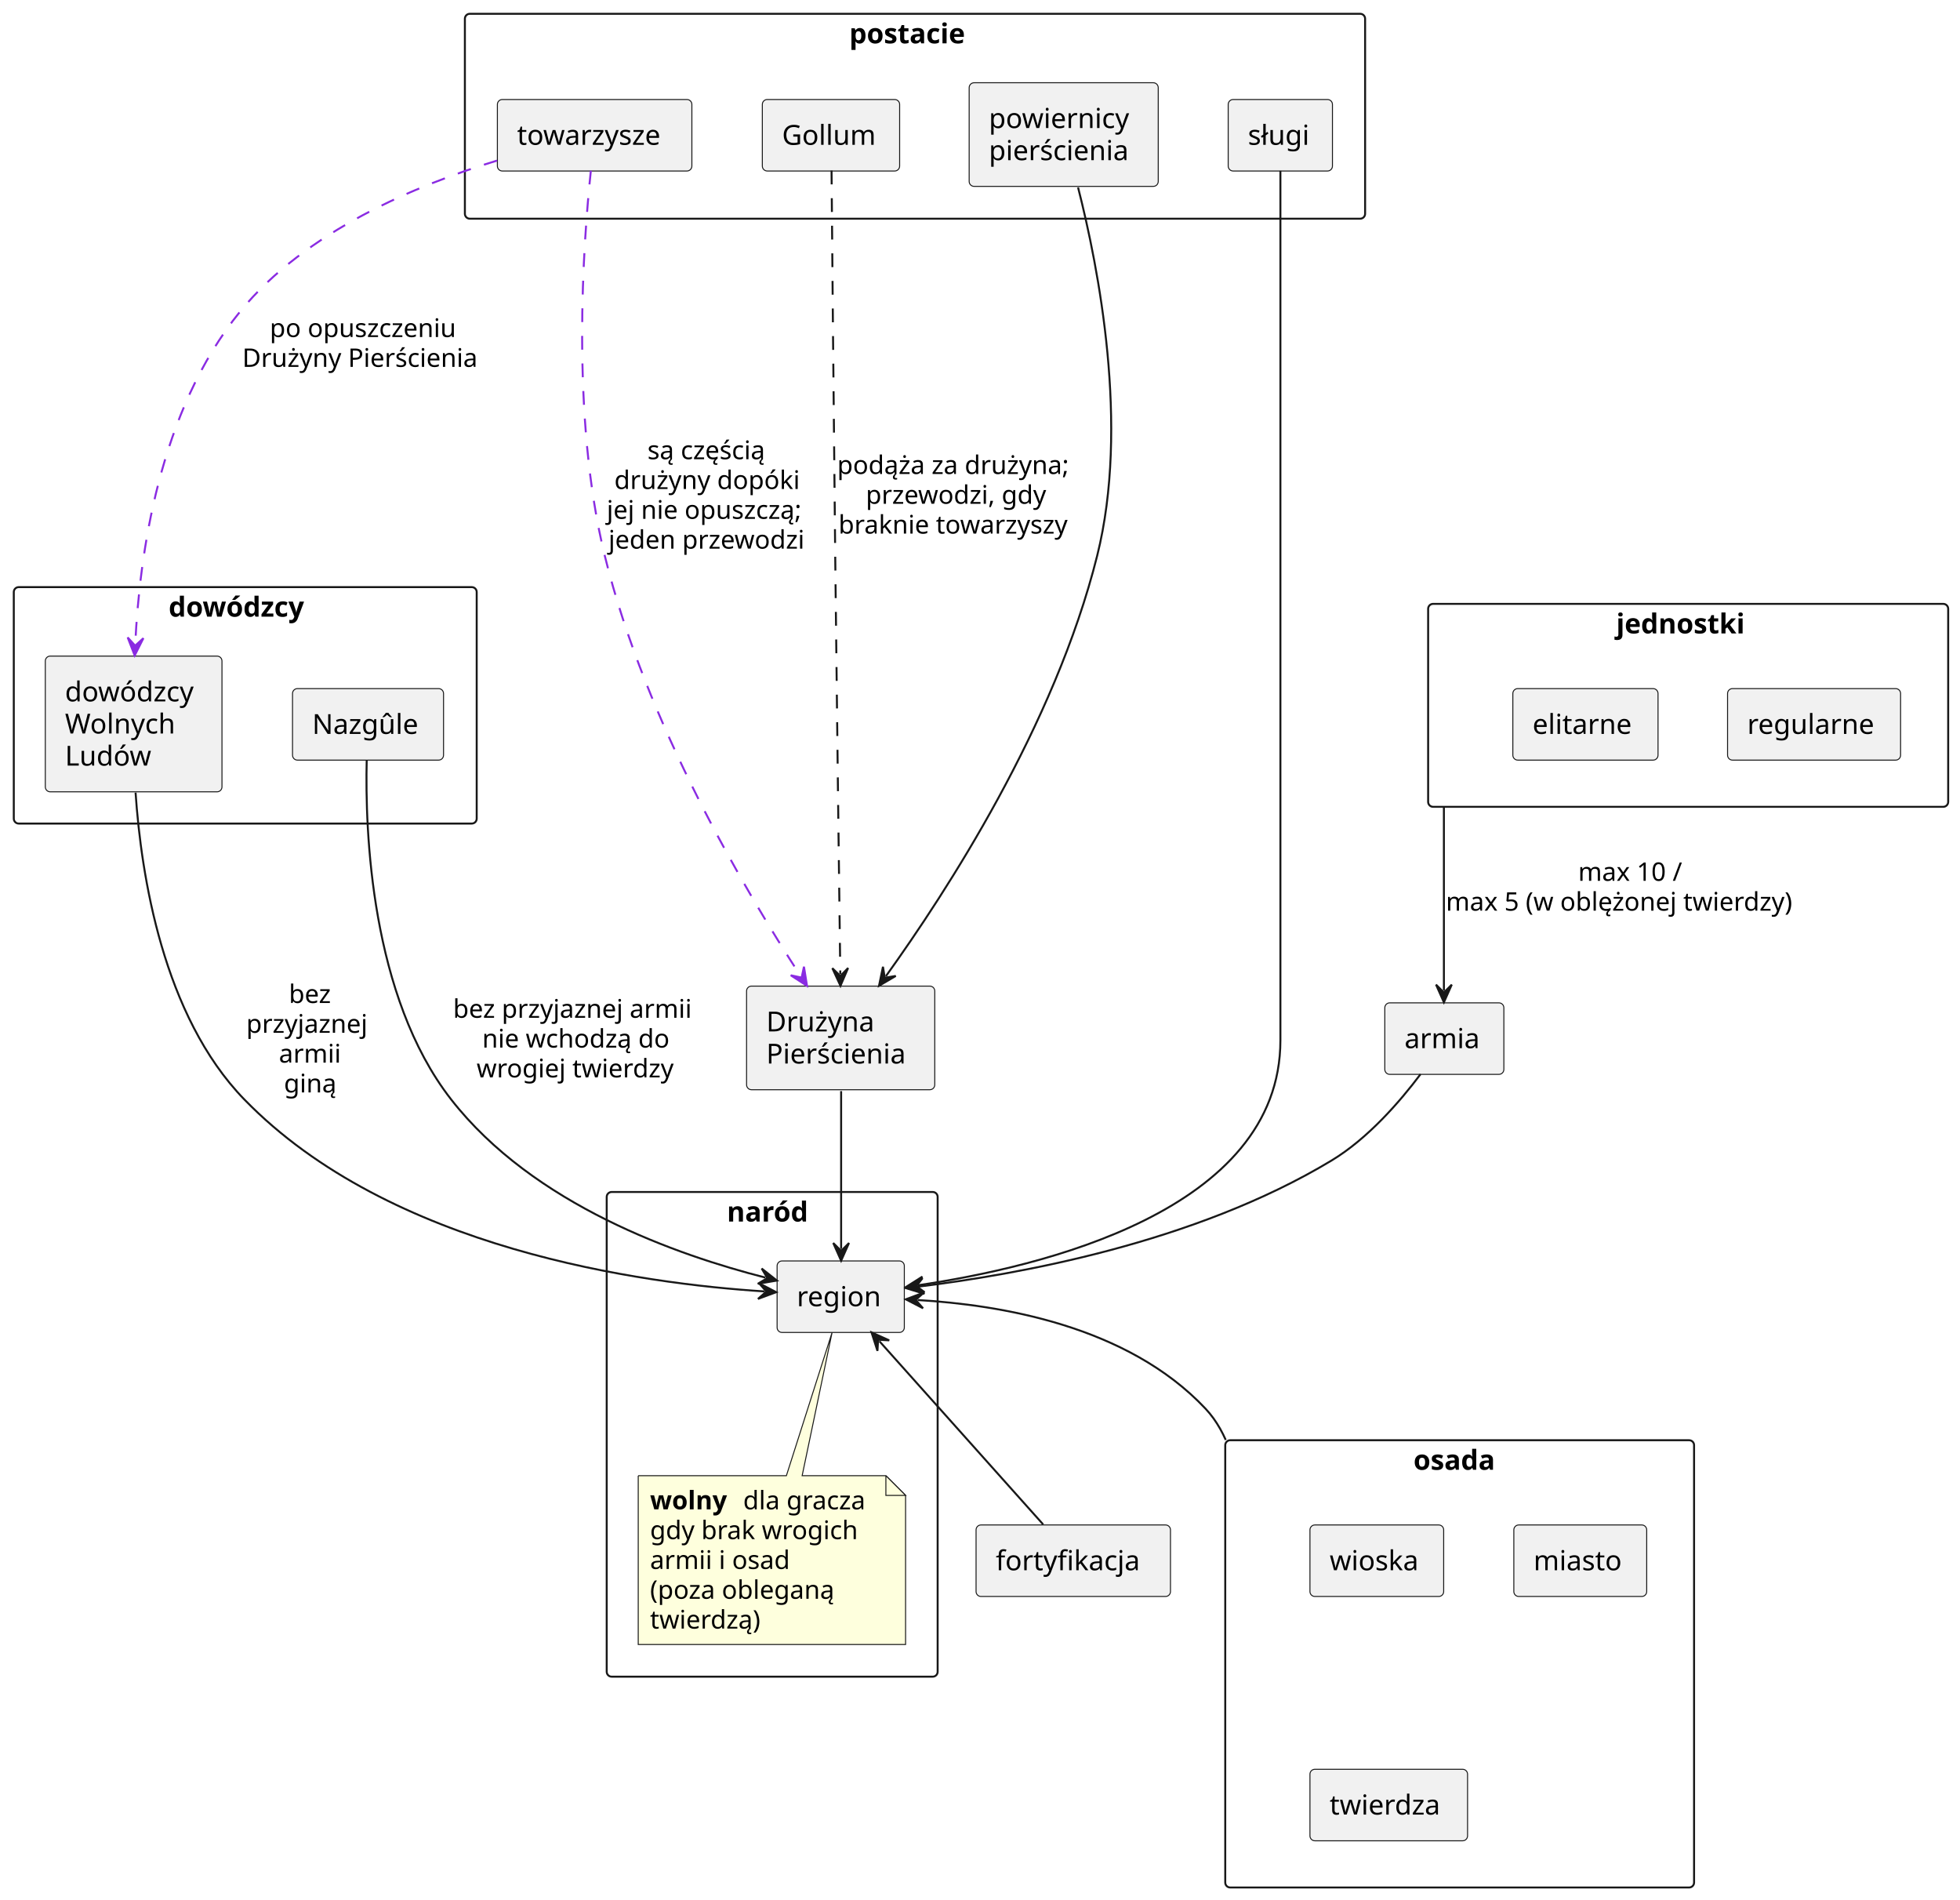
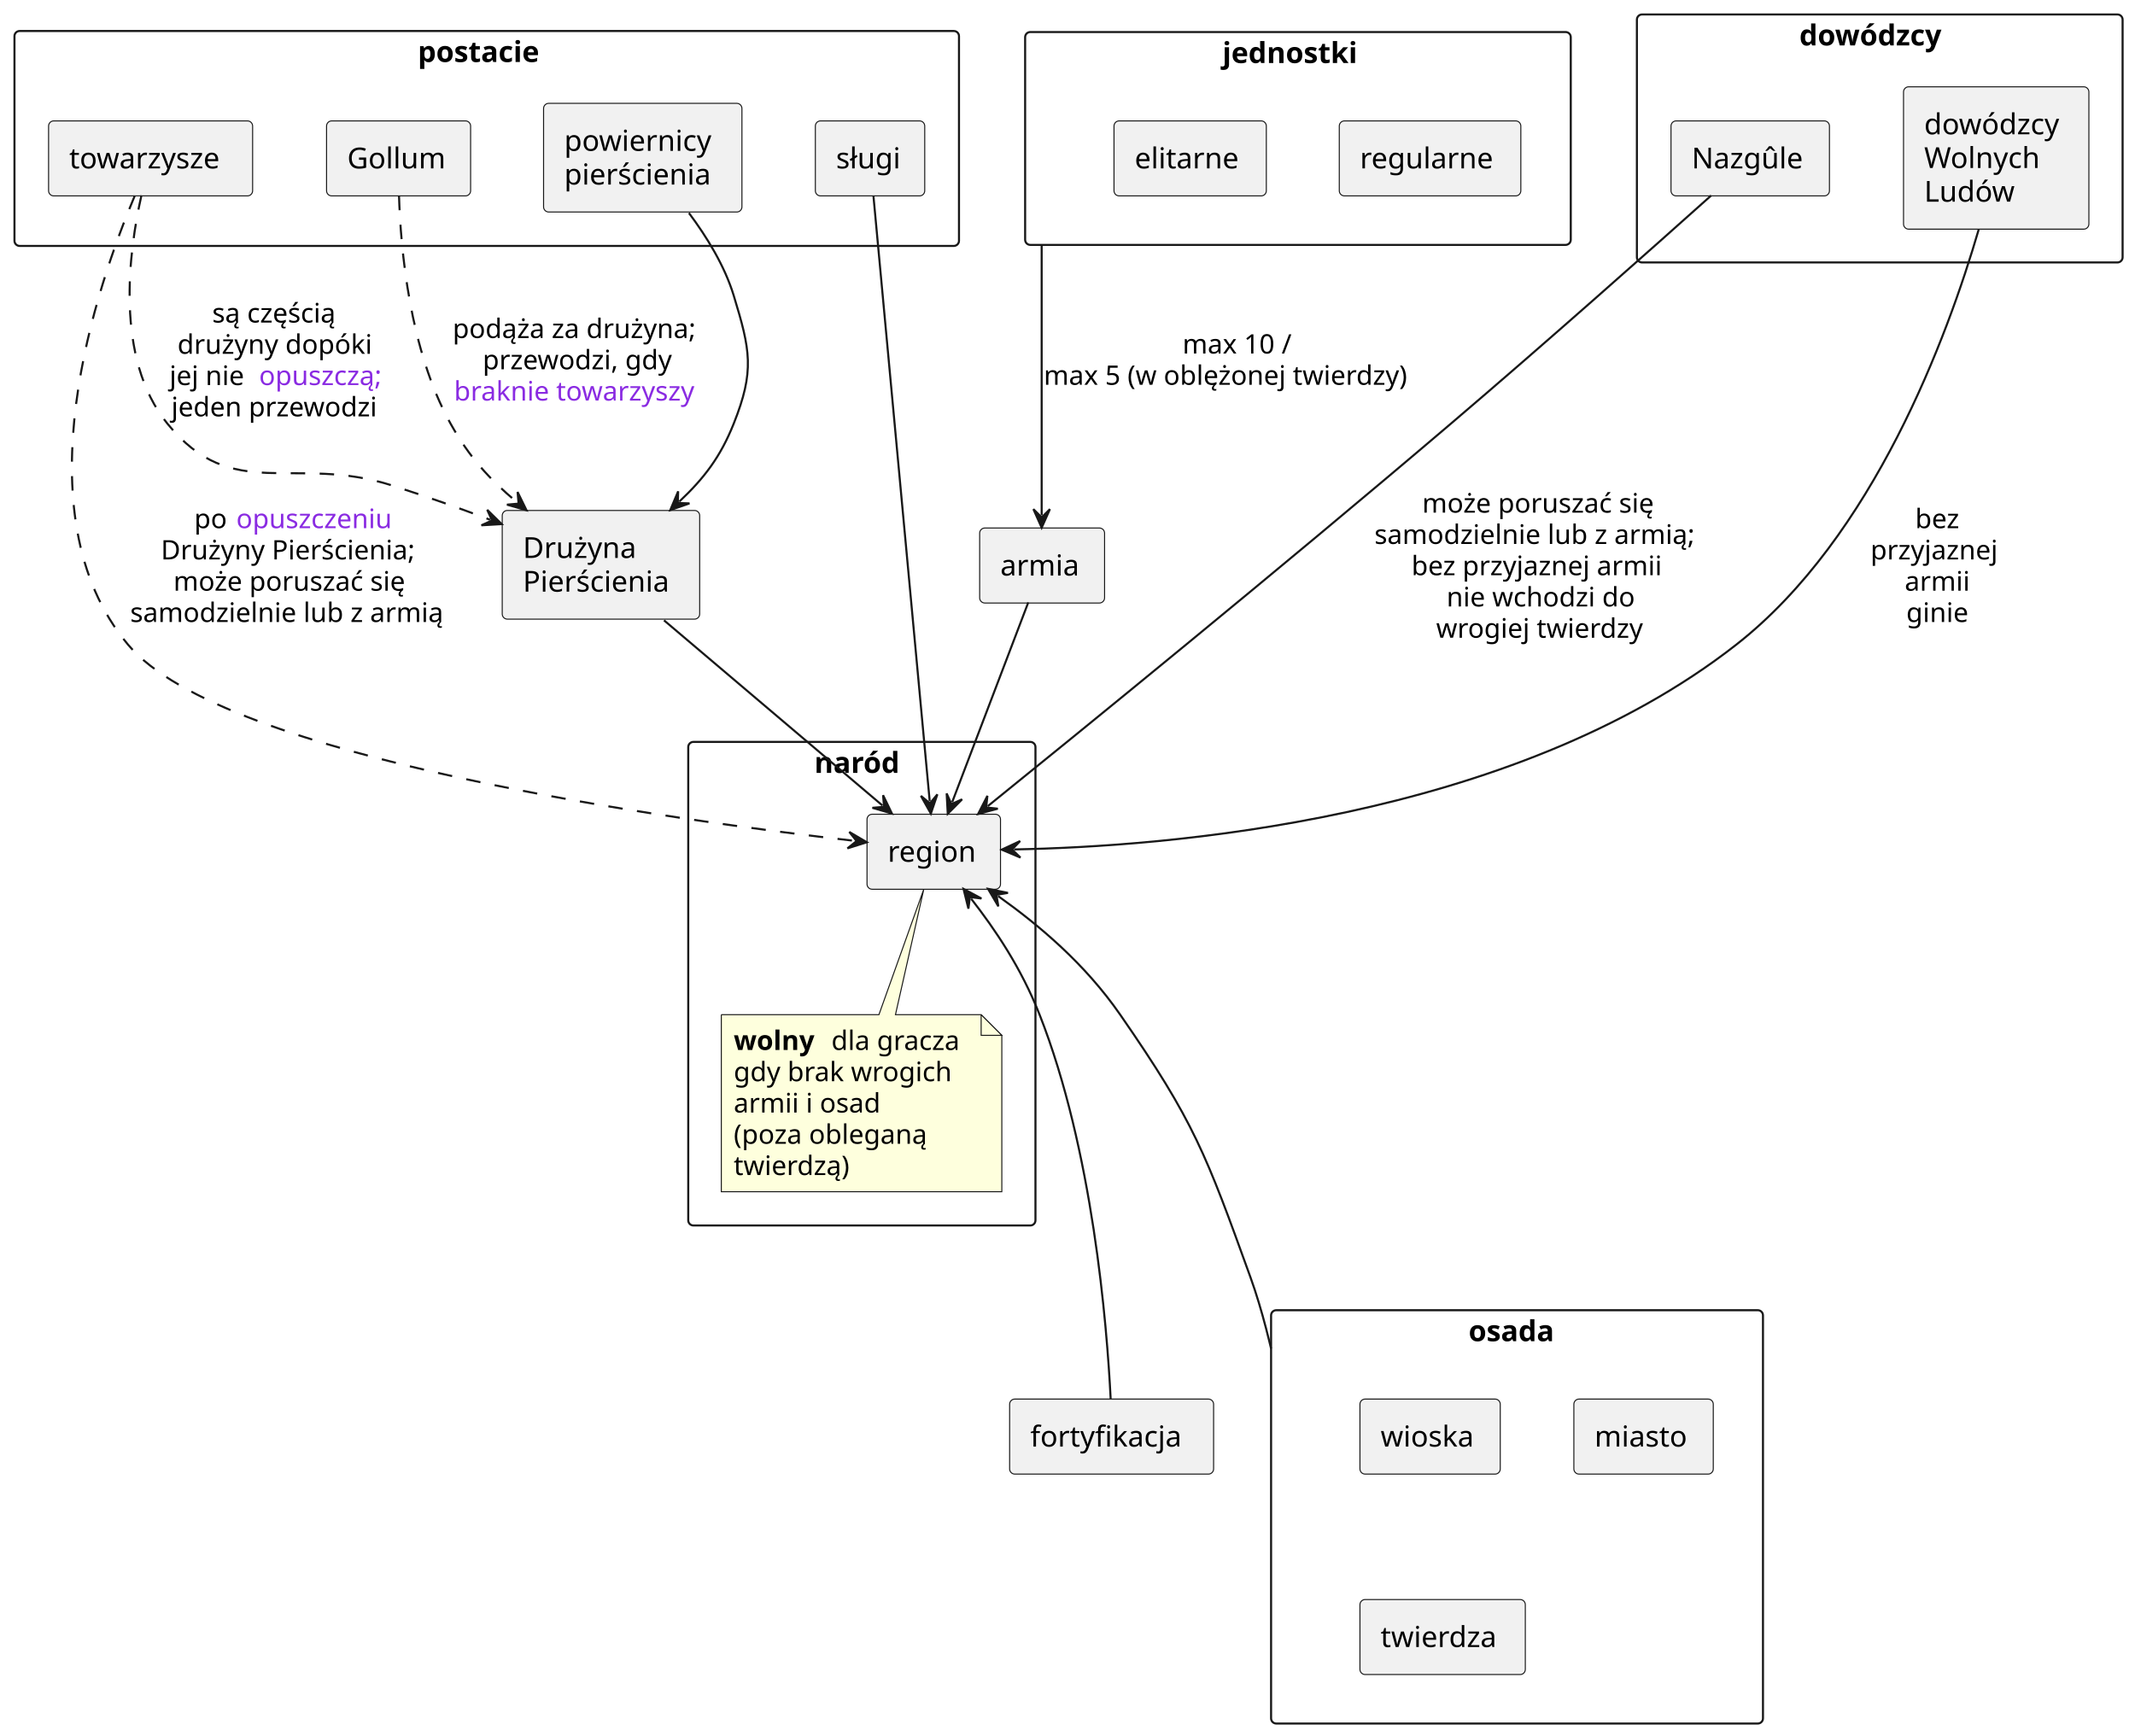
- <svg xmlns="http://www.w3.org/2000/svg" contentStyleType="text/css" height="964px" preserveAspectRatio="none" style="width:995px;height:964px;background:#FFFFFF;" version="1.1" viewBox="0 0 995 964" width="995px" zoomAndPan="magnify">
+ <svg xmlns="http://www.w3.org/2000/svg" contentStyleType="text/css" height="840px" preserveAspectRatio="none" style="width:1033px;height:840px;background:#FFFFFF;" version="1.1" viewBox="0 0 1033 840" width="1033px" zoomAndPan="magnify">
  <defs />
  <g>
    <g id="cluster_postacie">
-       <rect fill="none" height="104" rx="2.5" ry="2.5" style="stroke:#181818;stroke-width:1.0;" width="457" x="236" y="7" />
-       <text fill="#000000" font-family="sans-serif" font-size="14" font-weight="bold" lengthAdjust="spacing" textLength="66.705" x="431.147" y="21.995">postacie</text>
+       <rect fill="none" height="104" rx="2.5" ry="2.5" style="stroke:#181818;stroke-width:1.0;" width="457" x="7" y="15" />
+       <text fill="#000000" font-family="sans-serif" font-size="14" font-weight="bold" lengthAdjust="spacing" textLength="66.705" x="202.148" y="29.995">postacie</text>
    </g>
    <g id="cluster_jednostki">
-       <rect fill="none" height="103" rx="2.5" ry="2.5" style="stroke:#181818;stroke-width:1.0;" width="264" x="725" y="306.5" />
-       <text fill="#000000" font-family="sans-serif" font-size="14" font-weight="bold" lengthAdjust="spacing" textLength="73.035" x="820.482" y="321.495">jednostki</text>
+       <rect fill="none" height="103" rx="2.5" ry="2.5" style="stroke:#181818;stroke-width:1.0;" width="264" x="496" y="15.5" />
+       <text fill="#000000" font-family="sans-serif" font-size="14" font-weight="bold" lengthAdjust="spacing" textLength="73.035" x="591.482" y="30.495">jednostki</text>
    </g>
    <g id="cluster_dowodzcy">
-       <rect fill="none" height="120" rx="2.5" ry="2.5" style="stroke:#181818;stroke-width:1.0;" width="235" x="7" y="298" />
-       <text fill="#000000" font-family="sans-serif" font-size="14" font-weight="bold" lengthAdjust="spacing" textLength="77.786" x="85.607" y="312.995">dowódzcy</text>
+       <rect fill="none" height="120" rx="2.5" ry="2.5" style="stroke:#181818;stroke-width:1.0;" width="235" x="792" y="7" />
+       <text fill="#000000" font-family="sans-serif" font-size="14" font-weight="bold" lengthAdjust="spacing" textLength="77.786" x="870.607" y="21.995">dowódzcy</text>
    </g>
    <g id="cluster_narod">
-       <rect fill="none" height="246" rx="2.5" ry="2.5" style="stroke:#181818;stroke-width:1.0;" width="168" x="308" y="605" />
-       <text fill="#000000" font-family="sans-serif" font-size="14" font-weight="bold" lengthAdjust="spacing" textLength="45.958" x="369.021" y="619.995">naród</text>
+       <rect fill="none" height="234" rx="2.5" ry="2.5" style="stroke:#181818;stroke-width:1.0;" width="168" x="333" y="359" />
+       <text fill="#000000" font-family="sans-serif" font-size="14" font-weight="bold" lengthAdjust="spacing" textLength="45.958" x="394.021" y="373.995">naród</text>
    </g>
    <g id="cluster_osada">
-       <rect fill="none" height="227" rx="2.5" ry="2.5" style="stroke:#181818;stroke-width:1.0;" width="238" x="622" y="731" />
-       <text fill="#000000" font-family="sans-serif" font-size="14" font-weight="bold" lengthAdjust="spacing" textLength="46.867" x="717.566" y="745.995">osada</text>
+       <rect fill="none" height="200" rx="2.5" ry="2.5" style="stroke:#181818;stroke-width:1.0;" width="238" x="615" y="634" />
+       <text fill="#000000" font-family="sans-serif" font-size="14" font-weight="bold" lengthAdjust="spacing" textLength="46.867" x="710.566" y="648.995">osada</text>
    </g>
    <g id="elem_towarzysze">
-       <rect fill="#F1F1F1" height="36.297" rx="2.5" ry="2.5" style="stroke:#181818;stroke-width:0.5;" width="98.73" x="252.5" y="50.5" />
-       <text fill="#000000" font-family="sans-serif" font-size="14" lengthAdjust="spacing" textLength="78.73" x="262.5" y="73.495">towarzysze</text>
+       <rect fill="#F1F1F1" height="36.297" rx="2.5" ry="2.5" style="stroke:#181818;stroke-width:0.5;" width="98.73" x="23.5" y="58.5" />
+       <text fill="#000000" font-family="sans-serif" font-size="14" lengthAdjust="spacing" textLength="78.73" x="33.5" y="81.495">towarzysze</text>
    </g>
    <g id="elem_powiernicy">
-       <rect fill="#F1F1F1" height="52.594" rx="2.5" ry="2.5" style="stroke:#181818;stroke-width:0.5;" width="95.981" x="492" y="42" />
-       <text fill="#000000" font-family="sans-serif" font-size="14" lengthAdjust="spacing" textLength="75.906" x="502" y="64.995">powiernicy</text>
-       <text fill="#000000" font-family="sans-serif" font-size="14" lengthAdjust="spacing" textLength="75.981" x="502" y="81.292">pierścienia</text>
+       <rect fill="#F1F1F1" height="52.594" rx="2.5" ry="2.5" style="stroke:#181818;stroke-width:0.5;" width="95.981" x="263" y="50" />
+       <text fill="#000000" font-family="sans-serif" font-size="14" lengthAdjust="spacing" textLength="75.906" x="273" y="72.995">powiernicy</text>
+       <text fill="#000000" font-family="sans-serif" font-size="14" lengthAdjust="spacing" textLength="75.981" x="273" y="89.292">pierścienia</text>
    </g>
    <g id="elem_Gollum">
-       <rect fill="#F1F1F1" height="36.297" rx="2.5" ry="2.5" style="stroke:#181818;stroke-width:0.5;" width="69.704" x="387" y="50.5" />
-       <text fill="#000000" font-family="sans-serif" font-size="14" lengthAdjust="spacing" textLength="49.704" x="397" y="73.495">Gollum</text>
+       <rect fill="#F1F1F1" height="36.297" rx="2.5" ry="2.5" style="stroke:#181818;stroke-width:0.5;" width="69.704" x="158" y="58.5" />
+       <text fill="#000000" font-family="sans-serif" font-size="14" lengthAdjust="spacing" textLength="49.704" x="168" y="81.495">Gollum</text>
    </g>
    <g id="elem_slugi">
-       <rect fill="#F1F1F1" height="36.297" rx="2.5" ry="2.5" style="stroke:#181818;stroke-width:0.5;" width="52.922" x="623.5" y="50.5" />
-       <text fill="#000000" font-family="sans-serif" font-size="14" lengthAdjust="spacing" textLength="32.922" x="633.5" y="73.495">sługi</text>
+       <rect fill="#F1F1F1" height="36.297" rx="2.5" ry="2.5" style="stroke:#181818;stroke-width:0.5;" width="52.922" x="394.5" y="58.5" />
+       <text fill="#000000" font-family="sans-serif" font-size="14" lengthAdjust="spacing" textLength="32.922" x="404.5" y="81.495">sługi</text>
    </g>
    <g id="elem_regularne">
-       <rect fill="#F1F1F1" height="36.297" rx="2.5" ry="2.5" style="stroke:#181818;stroke-width:0.5;" width="87.84" x="877" y="349.5" />
-       <text fill="#000000" font-family="sans-serif" font-size="14" lengthAdjust="spacing" textLength="67.84" x="887" y="372.495">regularne</text>
+       <rect fill="#F1F1F1" height="36.297" rx="2.5" ry="2.5" style="stroke:#181818;stroke-width:0.5;" width="87.84" x="648" y="58.5" />
+       <text fill="#000000" font-family="sans-serif" font-size="14" lengthAdjust="spacing" textLength="67.84" x="658" y="81.495">regularne</text>
    </g>
    <g id="elem_elitarne">
-       <rect fill="#F1F1F1" height="36.297" rx="2.5" ry="2.5" style="stroke:#181818;stroke-width:0.5;" width="73.703" x="768" y="349.5" />
-       <text fill="#000000" font-family="sans-serif" font-size="14" lengthAdjust="spacing" textLength="53.703" x="778" y="372.495">elitarne</text>
+       <rect fill="#F1F1F1" height="36.297" rx="2.5" ry="2.5" style="stroke:#181818;stroke-width:0.5;" width="73.703" x="539" y="58.5" />
+       <text fill="#000000" font-family="sans-serif" font-size="14" lengthAdjust="spacing" textLength="53.703" x="549" y="81.495">elitarne</text>
    </g>
    <g id="elem_Nazgule">
-       <rect fill="#F1F1F1" height="36.297" rx="2.5" ry="2.5" style="stroke:#181818;stroke-width:0.5;" width="76.663" x="148.5" y="349.5" />
-       <text fill="#000000" font-family="sans-serif" font-size="14" lengthAdjust="spacing" textLength="56.663" x="158.5" y="372.495">Nazgûle</text>
+       <rect fill="#F1F1F1" height="36.297" rx="2.5" ry="2.5" style="stroke:#181818;stroke-width:0.5;" width="76.663" x="808.5" y="58.5" />
+       <text fill="#000000" font-family="sans-serif" font-size="14" lengthAdjust="spacing" textLength="56.663" x="818.5" y="81.495">Nazgûle</text>
    </g>
    <g id="elem_dowodzcyWolnychLudow">
-       <rect fill="#F1F1F1" height="68.891" rx="2.5" ry="2.5" style="stroke:#181818;stroke-width:0.5;" width="89.686" x="23" y="333" />
-       <text fill="#000000" font-family="sans-serif" font-size="14" lengthAdjust="spacing" textLength="69.686" x="33" y="355.995">dowódzcy</text>
-       <text fill="#000000" font-family="sans-serif" font-size="14" lengthAdjust="spacing" textLength="60.026" x="33" y="372.292">Wolnych</text>
-       <text fill="#000000" font-family="sans-serif" font-size="14" lengthAdjust="spacing" textLength="45.575" x="33" y="388.589">Ludów</text>
+       <rect fill="#F1F1F1" height="68.891" rx="2.5" ry="2.5" style="stroke:#181818;stroke-width:0.5;" width="89.686" x="921" y="42" />
+       <text fill="#000000" font-family="sans-serif" font-size="14" lengthAdjust="spacing" textLength="69.686" x="931" y="64.995">dowódzcy</text>
+       <text fill="#000000" font-family="sans-serif" font-size="14" lengthAdjust="spacing" textLength="60.026" x="931" y="81.292">Wolnych</text>
+       <text fill="#000000" font-family="sans-serif" font-size="14" lengthAdjust="spacing" textLength="45.575" x="931" y="97.589">Ludów</text>
    </g>
    <g id="elem_region">
-       <rect fill="#F1F1F1" height="36.297" rx="2.5" ry="2.5" style="stroke:#181818;stroke-width:0.5;" width="64.584" x="394.5" y="640" />
-       <text fill="#000000" font-family="sans-serif" font-size="14" lengthAdjust="spacing" textLength="44.584" x="404.5" y="662.995">region</text>
+       <rect fill="#F1F1F1" height="36.297" rx="2.5" ry="2.5" style="stroke:#181818;stroke-width:0.5;" width="64.584" x="419.5" y="394" />
+       <text fill="#000000" font-family="sans-serif" font-size="14" lengthAdjust="spacing" textLength="44.584" x="429.5" y="416.995">region</text>
    </g>
    <g id="elem_GMN17">
-       <path d="M324,749 L324,834.664 A0,0 0 0 0 324,834.664 L459.721,834.664 A0,0 0 0 0 459.721,834.664 L459.721,759 L449.721,749 L407.21,749 L422.42,676.26 L399.21,749 L324,749 A0,0 0 0 0 324,749 " fill="#FEFFDD" style="stroke:#181818;stroke-width:0.5;" />
-       <path d="M449.721,749 L449.721,759 L459.721,759 L449.721,749 " fill="#FEFFDD" style="stroke:#181818;stroke-width:0.5;" />
-       <text fill="#000000" font-family="sans-serif" font-size="13" font-weight="bold" lengthAdjust="spacing" textLength="43.126" x="330" y="766.067">wolny</text>
-       <text fill="#000000" font-family="sans-serif" font-size="13" lengthAdjust="spacing" textLength="67.463" x="377.258" y="766.067">dla gracza</text>
-       <text fill="#000000" font-family="sans-serif" font-size="13" lengthAdjust="spacing" textLength="112.734" x="330" y="781.2">gdy brak wrogich</text>
-       <text fill="#000000" font-family="sans-serif" font-size="13" lengthAdjust="spacing" textLength="76.019" x="330" y="796.332">armii i osad</text>
-       <text fill="#000000" font-family="sans-serif" font-size="13" lengthAdjust="spacing" textLength="100.439" x="330" y="811.465">(poza obleganą</text>
-       <text fill="#000000" font-family="sans-serif" font-size="13" lengthAdjust="spacing" textLength="60.798" x="330" y="826.598">twierdzą)</text>
+       <path d="M349,491 L349,576.664 A0,0 0 0 0 349,576.664 L484.721,576.664 A0,0 0 0 0 484.721,576.664 L484.721,501 L474.721,491 L433.26,491 L446.99,430.19 L425.26,491 L349,491 A0,0 0 0 0 349,491 " fill="#FEFFDD" style="stroke:#181818;stroke-width:0.5;" />
+       <path d="M474.721,491 L474.721,501 L484.721,501 L474.721,491 " fill="#FEFFDD" style="stroke:#181818;stroke-width:0.5;" />
+       <text fill="#000000" font-family="sans-serif" font-size="13" font-weight="bold" lengthAdjust="spacing" textLength="43.126" x="355" y="508.067">wolny</text>
+       <text fill="#000000" font-family="sans-serif" font-size="13" lengthAdjust="spacing" textLength="67.463" x="402.258" y="508.067">dla gracza</text>
+       <text fill="#000000" font-family="sans-serif" font-size="13" lengthAdjust="spacing" textLength="112.734" x="355" y="523.2">gdy brak wrogich</text>
+       <text fill="#000000" font-family="sans-serif" font-size="13" lengthAdjust="spacing" textLength="76.019" x="355" y="538.332">armii i osad</text>
+       <text fill="#000000" font-family="sans-serif" font-size="13" lengthAdjust="spacing" textLength="100.439" x="355" y="553.465">(poza obleganą</text>
+       <text fill="#000000" font-family="sans-serif" font-size="13" lengthAdjust="spacing" textLength="60.798" x="355" y="568.598">twierdzą)</text>
    </g>
    <g id="elem_wioska">
-       <rect fill="#F1F1F1" height="36.297" rx="2.5" ry="2.5" style="stroke:#181818;stroke-width:0.5;" width="67.886" x="665" y="774" />
-       <text fill="#000000" font-family="sans-serif" font-size="14" lengthAdjust="spacing" textLength="47.886" x="675" y="796.995">wioska</text>
+       <rect fill="#F1F1F1" height="36.297" rx="2.5" ry="2.5" style="stroke:#181818;stroke-width:0.5;" width="67.886" x="658" y="677" />
+       <text fill="#000000" font-family="sans-serif" font-size="14" lengthAdjust="spacing" textLength="47.886" x="668" y="699.995">wioska</text>
    </g>
    <g id="elem_miasto">
-       <rect fill="#F1F1F1" height="36.297" rx="2.5" ry="2.5" style="stroke:#181818;stroke-width:0.5;" width="67.455" x="768.5" y="774" />
-       <text fill="#000000" font-family="sans-serif" font-size="14" lengthAdjust="spacing" textLength="47.455" x="778.5" y="796.995">miasto</text>
+       <rect fill="#F1F1F1" height="36.297" rx="2.5" ry="2.5" style="stroke:#181818;stroke-width:0.5;" width="67.455" x="761.5" y="677" />
+       <text fill="#000000" font-family="sans-serif" font-size="14" lengthAdjust="spacing" textLength="47.455" x="771.5" y="699.995">miasto</text>
    </g>
    <g id="elem_twierdza">
-       <rect fill="#F1F1F1" height="36.297" rx="2.5" ry="2.5" style="stroke:#181818;stroke-width:0.5;" width="80.013" x="665" y="898" />
-       <text fill="#000000" font-family="sans-serif" font-size="14" lengthAdjust="spacing" textLength="60.013" x="675" y="920.995">twierdza</text>
+       <rect fill="#F1F1F1" height="36.297" rx="2.5" ry="2.5" style="stroke:#181818;stroke-width:0.5;" width="80.013" x="658" y="774" />
+       <text fill="#000000" font-family="sans-serif" font-size="14" lengthAdjust="spacing" textLength="60.013" x="668" y="796.995">twierdza</text>
    </g>
    <g id="elem_druzyna">
-       <rect fill="#F1F1F1" height="52.594" rx="2.5" ry="2.5" style="stroke:#181818;stroke-width:0.5;" width="95.537" x="379" y="500.5" />
-       <text fill="#000000" font-family="sans-serif" font-size="14" lengthAdjust="spacing" textLength="58.495" x="389" y="523.495">Drużyna</text>
-       <text fill="#000000" font-family="sans-serif" font-size="14" lengthAdjust="spacing" textLength="75.537" x="389" y="539.792">Pierścienia</text>
+       <rect fill="#F1F1F1" height="52.594" rx="2.5" ry="2.5" style="stroke:#181818;stroke-width:0.5;" width="95.537" x="243" y="247" />
+       <text fill="#000000" font-family="sans-serif" font-size="14" lengthAdjust="spacing" textLength="58.495" x="253" y="269.995">Drużyna</text>
+       <text fill="#000000" font-family="sans-serif" font-size="14" lengthAdjust="spacing" textLength="75.537" x="253" y="286.292">Pierścienia</text>
    </g>
    <g id="elem_armia">
-       <rect fill="#F1F1F1" height="36.297" rx="2.5" ry="2.5" style="stroke:#181818;stroke-width:0.5;" width="60.441" x="703" y="509" />
-       <text fill="#000000" font-family="sans-serif" font-size="14" lengthAdjust="spacing" textLength="40.441" x="713" y="531.995">armia</text>
+       <rect fill="#F1F1F1" height="36.297" rx="2.5" ry="2.5" style="stroke:#181818;stroke-width:0.5;" width="60.441" x="474" y="255.5" />
+       <text fill="#000000" font-family="sans-serif" font-size="14" lengthAdjust="spacing" textLength="40.441" x="484" y="278.495">armia</text>
    </g>
    <g id="elem_fortyfikacja">
-       <rect fill="#F1F1F1" height="36.297" rx="2.5" ry="2.5" style="stroke:#181818;stroke-width:0.5;" width="98.695" x="495.5" y="774" />
-       <text fill="#000000" font-family="sans-serif" font-size="14" lengthAdjust="spacing" textLength="78.695" x="505.5" y="796.995">fortyfikacja</text>
+       <rect fill="#F1F1F1" height="36.297" rx="2.5" ry="2.5" style="stroke:#181818;stroke-width:0.5;" width="98.695" x="488.5" y="677" />
+       <text fill="#000000" font-family="sans-serif" font-size="14" lengthAdjust="spacing" textLength="78.695" x="498.5" y="699.995">fortyfikacja</text>
    </g>
-     <g id="link_towarzysze_dowodzcyWolnychLudow">
-       <path d="M252.35,81.5 C211.49,93.92 155.1,117.37 122,158 C80.55,208.88 70.842,281.997 68.662,326.717 " fill="none" id="towarzysze-to-dowodzcyWolnychLudow" style="stroke:#8A2BE2;stroke-width:1.0;stroke-dasharray:7.0,7.0;" />
-       <polygon fill="#8A2BE2" points="68.37,332.71,72.803,323.915,68.613,327.716,64.813,323.526,68.37,332.71" style="stroke:#8A2BE2;stroke-width:1.0;" />
-       <text fill="#000000" font-family="sans-serif" font-size="13" lengthAdjust="spacing" textLength="100.439" x="136.94" y="171.067">po opuszczeniu</text>
-       <text fill="#000000" font-family="sans-serif" font-size="13" lengthAdjust="spacing" textLength="128.318" x="123" y="186.2">Drużyny Pierścienia</text>
+     <g id="link_towarzysze_region">
+       <path d="M65.21,94.71 C47.27,137.22 8.54,248.32 62,312 C108.43,367.31 328.279,397.17 413.449,406.88 " fill="none" id="towarzysze-to-region" style="stroke:#181818;stroke-width:1.0;stroke-dasharray:7.0,7.0;" />
+       <polygon fill="#181818" points="419.41,407.56,410.921,402.566,414.442,406.994,410.015,410.515,419.41,407.56" style="stroke:#181818;stroke-width:1.0;" />
+       <text fill="#000000" font-family="sans-serif" font-size="13" lengthAdjust="spacing" textLength="16.206" x="93.97" y="255.567">po</text>
+       <text fill="#8A2BE2" font-family="sans-serif" font-size="13" lengthAdjust="spacing" textLength="80.101" x="114.308" y="255.567">opuszczeniu</text>
+       <text fill="#000000" font-family="sans-serif" font-size="13" lengthAdjust="spacing" textLength="132.698" x="77.841" y="270.7">Drużyny Pierścienia;</text>
+       <text fill="#000000" font-family="sans-serif" font-size="13" lengthAdjust="spacing" textLength="120.586" x="83.897" y="285.832">może poruszać się</text>
+       <text fill="#000000" font-family="sans-serif" font-size="13" lengthAdjust="spacing" textLength="162.379" x="63" y="300.965">samodzielnie lub z armią</text>
    </g>
    <g id="link_towarzysze_druzyna">
-       <path d="M299.95,86.63 C296.1,123.17 289.65,211.21 307,282 C327.9,367.28 378.511,452.409 406.411,495.349 " fill="none" id="towarzysze-to-druzyna" style="stroke:#8A2BE2;stroke-width:1.0;stroke-dasharray:7.0,7.0;" />
-       <polygon fill="#8A2BE2" points="409.68,500.38,408.131,490.654,406.956,496.187,401.422,495.012,409.68,500.38" style="stroke:#8A2BE2;stroke-width:1.0;" />
-       <text fill="#000000" font-family="sans-serif" font-size="13" lengthAdjust="spacing" textLength="66.339" x="328.678" y="233.067">są częścią</text>
-       <text fill="#000000" font-family="sans-serif" font-size="13" lengthAdjust="spacing" textLength="99.969" x="311.863" y="248.2">drużyny dopóki</text>
-       <text fill="#000000" font-family="sans-serif" font-size="13" lengthAdjust="spacing" textLength="107.694" x="308" y="263.332">jej nie opuszczą;</text>
-       <text fill="#000000" font-family="sans-serif" font-size="13" lengthAdjust="spacing" textLength="105.923" x="308.885" y="278.465">jeden przewodzi</text>
+       <path d="M68.43,94.57 C62.39,121.32 55.26,173.33 81,205 C112.69,243.99 142.18,219.57 190,235 C207.36,240.6 220.523,245.26 237.133,251.5 " fill="none" id="towarzysze-to-druzyna" style="stroke:#181818;stroke-width:1.0;stroke-dasharray:7.0,7.0;" />
+       <polygon fill="#181818" points="242.75,253.61,235.732,246.7,238.069,251.852,232.918,254.189,242.75,253.61" style="stroke:#181818;stroke-width:1.0;" />
+       <text fill="#000000" font-family="sans-serif" font-size="13" lengthAdjust="spacing" textLength="66.339" x="102.677" y="156.067">są częścią</text>
+       <text fill="#000000" font-family="sans-serif" font-size="13" lengthAdjust="spacing" textLength="99.969" x="85.862" y="171.2">drużyny dopóki</text>
+       <text fill="#000000" font-family="sans-serif" font-size="13" lengthAdjust="spacing" textLength="39.203" x="82" y="186.333">jej nie</text>
+       <text fill="#8A2BE2" font-family="sans-serif" font-size="13" lengthAdjust="spacing" textLength="64.359" x="125.335" y="186.333">opuszczą;</text>
+       <text fill="#000000" font-family="sans-serif" font-size="13" lengthAdjust="spacing" textLength="105.923" x="82.885" y="201.465">jeden przewodzi</text>
    </g>
    <g id="link_Gollum_druzyna">
-       <path d="M422.14,86.58 C422.45,122.66 423.21,209.32 424,282 C424.86,361.64 426.002,449.901 426.582,494.361 " fill="none" id="Gollum-to-druzyna" style="stroke:#181818;stroke-width:1.0;stroke-dasharray:7.0,7.0;" />
-       <polygon fill="#181818" points="426.66,500.36,430.542,491.309,426.595,495.36,422.543,491.413,426.66,500.36" style="stroke:#181818;stroke-width:1.0;" />
-       <text fill="#000000" font-family="sans-serif" font-size="13" lengthAdjust="spacing" textLength="127.207" x="425" y="240.567">podąża za drużyna;</text>
-       <text fill="#000000" font-family="sans-serif" font-size="13" lengthAdjust="spacing" textLength="98.154" x="439.527" y="255.7">przewodzi, gdy</text>
-       <text fill="#000000" font-family="sans-serif" font-size="13" lengthAdjust="spacing" textLength="125.874" x="425.666" y="270.832">braknie towarzyszy</text>
+       <path d="M193.06,94.74 C193.84,120.37 198.1,169.35 218,205 C227,221.13 236.633,231.714 250.153,243.054 " fill="none" id="Gollum-to-druzyna" style="stroke:#181818;stroke-width:1.0;stroke-dasharray:7.0,7.0;" />
+       <polygon fill="#181818" points="254.75,246.91,250.425,238.062,250.919,243.697,245.284,244.191,254.75,246.91" style="stroke:#181818;stroke-width:1.0;" />
+       <text fill="#000000" font-family="sans-serif" font-size="13" lengthAdjust="spacing" textLength="127.207" x="219" y="163.567">podąża za drużyna;</text>
+       <text fill="#000000" font-family="sans-serif" font-size="13" lengthAdjust="spacing" textLength="98.154" x="233.527" y="178.7">przewodzi, gdy</text>
+       <text fill="#8A2BE2" font-family="sans-serif" font-size="13" lengthAdjust="spacing" textLength="125.874" x="219.667" y="193.833">braknie towarzyszy</text>
    </g>
    <g id="link_powiernicy_druzyna">
-       <path d="M547.28,95.12 C557.59,135.5 573.46,216.11 557,282 C535.42,368.38 480.36,452.816 449.74,495.456 " fill="none" id="powiernicy-to-druzyna" style="stroke:#181818;stroke-width:1.0;" />
-       <polygon fill="#181818" points="446.24,500.33,454.739,495.353,449.156,496.269,448.241,490.687,446.24,500.33" style="stroke:#181818;stroke-width:1.0;" />
+       <path d="M333.32,103.05 C341.87,114.46 350.61,128.59 355,143 C363.03,169.36 365.21,179.4 355,205 C348.6,221.05 340.741,231.37 328.671,242.72 " fill="none" id="powiernicy-to-druzyna" style="stroke:#181818;stroke-width:1.0;" />
+       <polygon fill="#181818" points="324.3,246.83,333.597,243.579,327.942,243.405,328.116,237.751,324.3,246.83" style="stroke:#181818;stroke-width:1.0;" />
    </g>
    <g id="link_slugi_region">
-       <path d="M650,86.71 C650,107.25 650,142.63 650,173 C650,173 650,173 650,528 C650,614.77 527.876,643.237 465.836,652.357 " fill="none" id="slugi-to-region" style="stroke:#181818;stroke-width:1.0;" />
-       <polygon fill="#181818" points="459.9,653.23,469.386,655.879,464.847,652.503,468.223,647.964,459.9,653.23" style="stroke:#181818;stroke-width:1.0;" />
+       <path d="M422.62,94.96 C427.98,152.59 444.505,330.356 449.835,387.736 " fill="none" id="slugi-to-region" style="stroke:#181818;stroke-width:1.0;" />
+       <polygon fill="#181818" points="450.39,393.71,453.54,384.379,449.928,388.731,445.575,385.118,450.39,393.71" style="stroke:#181818;stroke-width:1.0;" />
    </g>
    <g id="link_Nazgule_region">
-       <path d="M186.16,385.72 C185.3,421.66 188.16,505.66 229,558 C270.97,611.78 344.117,637.094 388.587,648.464 " fill="none" id="Nazgule-to-region" style="stroke:#181818;stroke-width:1.0;" />
-       <polygon fill="#181818" points="394.4,649.95,386.671,643.845,389.556,648.712,384.69,651.596,394.4,649.95" style="stroke:#181818;stroke-width:1.0;" />
-       <text fill="#000000" font-family="sans-serif" font-size="13" lengthAdjust="spacing" textLength="130.901" x="230" y="516.567">bez przyjaznej armii</text>
-       <text fill="#000000" font-family="sans-serif" font-size="13" lengthAdjust="spacing" textLength="101.334" x="244.784" y="531.7">nie wchodzą do</text>
-       <text fill="#000000" font-family="sans-serif" font-size="13" lengthAdjust="spacing" textLength="106.99" x="241.956" y="546.832">wrogiej twierdzy</text>
+       <path d="M827.94,94.61 C800.38,119.27 747.69,166.11 702,205 C618.28,276.27 521.297,355.049 477.927,390.089 " fill="none" id="Nazgule-to-region" style="stroke:#181818;stroke-width:1.0;" />
+       <polygon fill="#181818" points="473.26,393.86,482.774,391.315,477.149,390.718,477.747,385.093,473.26,393.86" style="stroke:#181818;stroke-width:1.0;" />
+       <text fill="#000000" font-family="sans-serif" font-size="13" lengthAdjust="spacing" textLength="120.586" x="688.086" y="248.067">może poruszać się</text>
+       <text fill="#000000" font-family="sans-serif" font-size="13" lengthAdjust="spacing" textLength="166.759" x="665" y="263.2">samodzielnie lub z armią;</text>
+       <text fill="#000000" font-family="sans-serif" font-size="13" lengthAdjust="spacing" textLength="130.901" x="682.929" y="278.332">bez przyjaznej armii</text>
+       <text fill="#000000" font-family="sans-serif" font-size="13" lengthAdjust="spacing" textLength="96.98" x="699.89" y="293.465">nie wchodzi do</text>
+       <text fill="#000000" font-family="sans-serif" font-size="13" lengthAdjust="spacing" textLength="106.99" x="694.885" y="308.598">wrogiej twierdzy</text>
    </g>
    <g id="link_dowodzcyWolnychLudow_region">
-       <path d="M68.82,402.29 C71.67,444.28 82.75,515.56 124,558 C198.25,634.39 326.172,651.496 388.042,655.466 " fill="none" id="dowodzcyWolnychLudow-to-region" style="stroke:#181818;stroke-width:1.0;" />
-       <polygon fill="#181818" points="394.03,655.85,385.305,651.282,389.04,655.53,384.792,659.265,394.03,655.85" style="stroke:#181818;stroke-width:1.0;" />
-       <text fill="#000000" font-family="sans-serif" font-size="13" lengthAdjust="spacing" textLength="23.074" x="146.645" y="509.067">bez</text>
-       <text fill="#000000" font-family="sans-serif" font-size="13" lengthAdjust="spacing" textLength="66.365" x="125" y="524.2">przyjaznej</text>
-       <text fill="#000000" font-family="sans-serif" font-size="13" lengthAdjust="spacing" textLength="33.198" x="141.583" y="539.332">armii</text>
-       <text fill="#000000" font-family="sans-serif" font-size="13" lengthAdjust="spacing" textLength="28.069" x="144.148" y="554.465">giną</text>
+       <path d="M957.36,111.12 C942.38,162.45 906.62,259.89 840,312 C730.89,397.34 562.579,409.699 490.659,411.029 " fill="none" id="dowodzcyWolnychLudow-to-region" style="stroke:#181818;stroke-width:1.0;" />
+       <polygon fill="#181818" points="484.66,411.14,493.732,414.973,489.659,411.048,493.584,406.974,484.66,411.14" style="stroke:#181818;stroke-width:1.0;" />
+       <text fill="#000000" font-family="sans-serif" font-size="13" lengthAdjust="spacing" textLength="23.074" x="926.645" y="255.567">bez</text>
+       <text fill="#000000" font-family="sans-serif" font-size="13" lengthAdjust="spacing" textLength="66.365" x="905" y="270.7">przyjaznej</text>
+       <text fill="#000000" font-family="sans-serif" font-size="13" lengthAdjust="spacing" textLength="33.198" x="921.583" y="285.832">armii</text>
+       <text fill="#000000" font-family="sans-serif" font-size="13" lengthAdjust="spacing" textLength="31.713" x="922.326" y="300.965">ginie</text>
    </g>
    <g id="link_jednostki_armia">
-       <path d="M733,409.684 C733,409.898 733,410.112 733,410.326 C733,410.755 733,411.185 733,411.618 C733,412.483 733,413.355 733,414.234 C733,417.75 733,421.373 733,425.067 C733,454.62 733,482.71 733,502.75 " fill="none" id="jednostki-to-armia" style="stroke:#181818;stroke-width:1.0;" />
-       <polygon fill="#181818" points="733,508.75,737,499.75,733,503.75,729,499.75,733,508.75" style="stroke:#181818;stroke-width:1.0;" />
-       <text fill="#000000" font-family="sans-serif" font-size="13" lengthAdjust="spacing" textLength="57.51" x="801.142" y="447.067">max 10 /</text>
-       <text fill="#000000" font-family="sans-serif" font-size="13" lengthAdjust="spacing" textLength="191.794" x="734" y="462.2">max 5 (w oblężonej twierdzy)</text>
+       <path d="M504,119.002 C504,119.512 504,120.026 504,120.542 C504,121.576 504,122.621 504,123.677 C504,132.129 504,141.3 504,150.799 C504,188.792 504,226.02 504,249.36 " fill="none" id="jednostki-to-armia" style="stroke:#181818;stroke-width:1.0;" />
+       <polygon fill="#181818" points="504,255.36,508,246.36,504,250.36,500,246.36,504,255.36" style="stroke:#181818;stroke-width:1.0;" />
+       <text fill="#000000" font-family="sans-serif" font-size="13" lengthAdjust="spacing" textLength="57.51" x="572.142" y="171.067">max 10 /</text>
+       <text fill="#000000" font-family="sans-serif" font-size="13" lengthAdjust="spacing" textLength="191.794" x="505" y="186.2">max 5 (w oblężonej twierdzy)</text>
    </g>
    <g id="link_armia_region">
-       <path d="M721.14,545.21 C710.77,559.01 694.49,577.84 676,589 C606.17,631.14 515.736,647.005 465.836,653.076 " fill="none" id="armia-to-region" style="stroke:#181818;stroke-width:1.0;" />
-       <polygon fill="#181818" points="459.88,653.8,469.297,656.684,464.843,653.196,468.331,648.742,459.88,653.8" style="stroke:#181818;stroke-width:1.0;" />
+       <path d="M497.52,291.51 C487.55,317.67 470.718,361.884 460.698,388.164 " fill="none" id="armia-to-region" style="stroke:#181818;stroke-width:1.0;" />
+       <polygon fill="#181818" points="458.56,393.77,465.504,386.786,460.341,389.098,458.029,383.935,458.56,393.77" style="stroke:#181818;stroke-width:1.0;" />
    </g>
    <g id="link_druzyna_region">
-       <path d="M427,553.8 C427,579.38 427,611.86 427,633.89 " fill="none" id="druzyna-to-region" style="stroke:#181818;stroke-width:1.0;" />
-       <polygon fill="#181818" points="427,639.89,431,630.89,427,634.89,423,630.89,427,639.89" style="stroke:#181818;stroke-width:1.0;" />
+       <path d="M321.28,300.17 C353.53,327.51 399.093,366.151 426.973,389.781 " fill="none" id="druzyna-to-region" style="stroke:#181818;stroke-width:1.0;" />
+       <polygon fill="#181818" points="431.55,393.66,427.271,384.789,427.736,390.427,422.098,390.892,431.55,393.66" style="stroke:#181818;stroke-width:1.0;" />
    </g>
    <g id="link_region_osada">
-       <path d="M465.82,659.835 C507.31,662.295 572.11,672.59 612,715 C614.88,718.062 617.326,721.498 619.402,725.171 C620.44,727.007 621.385,728.903 622.245,730.841 " fill="none" id="region-backto-osada" style="stroke:#181818;stroke-width:1.0;" />
-       <polygon fill="#181818" points="459.83,659.48,468.577,664.006,464.821,659.776,469.051,656.02,459.83,659.48" style="stroke:#181818;stroke-width:1.0;" />
+       <path d="M482.922,433.578 C502.822,447.798 524.8,466.19 542,491 C577.9,542.78 583.6,558.74 605,618 C607.855,625.908 610.383,634.442 612.575,642.837 C613.123,644.936 613.65,647.026 614.156,649.095 C614.409,650.13 614.657,651.159 614.899,652.182 C614.929,652.309 614.959,652.437 614.99,652.565 " fill="none" id="region-backto-osada" style="stroke:#181818;stroke-width:1.0;" />
+       <polygon fill="#181818" points="478.04,430.09,483.037,438.577,482.108,432.997,487.688,432.068,478.04,430.09" style="stroke:#181818;stroke-width:1.0;" />
    </g>
    <g id="link_region_fortyfikacja">
-       <path d="M446.429,680.733 C469.039,706.023 506.95,748.44 529.57,773.74 " fill="none" id="region-backto-fortyfikacja" style="stroke:#181818;stroke-width:1.0;" />
-       <polygon fill="#181818" points="442.43,676.26,445.447,685.635,445.762,679.987,451.411,680.303,442.43,676.26" style="stroke:#181818;stroke-width:1.0;" />
+       <path d="M469.874,434.866 C481.604,449.946 494.05,468.27 503,491 C528.73,556.39 535.58,641 537.38,676.8 " fill="none" id="region-backto-fortyfikacja" style="stroke:#181818;stroke-width:1.0;" />
+       <polygon fill="#181818" points="466.19,430.13,468.558,439.69,469.26,434.077,474.873,434.778,466.19,430.13" style="stroke:#181818;stroke-width:1.0;" />
    </g>
  </g>
</svg>
